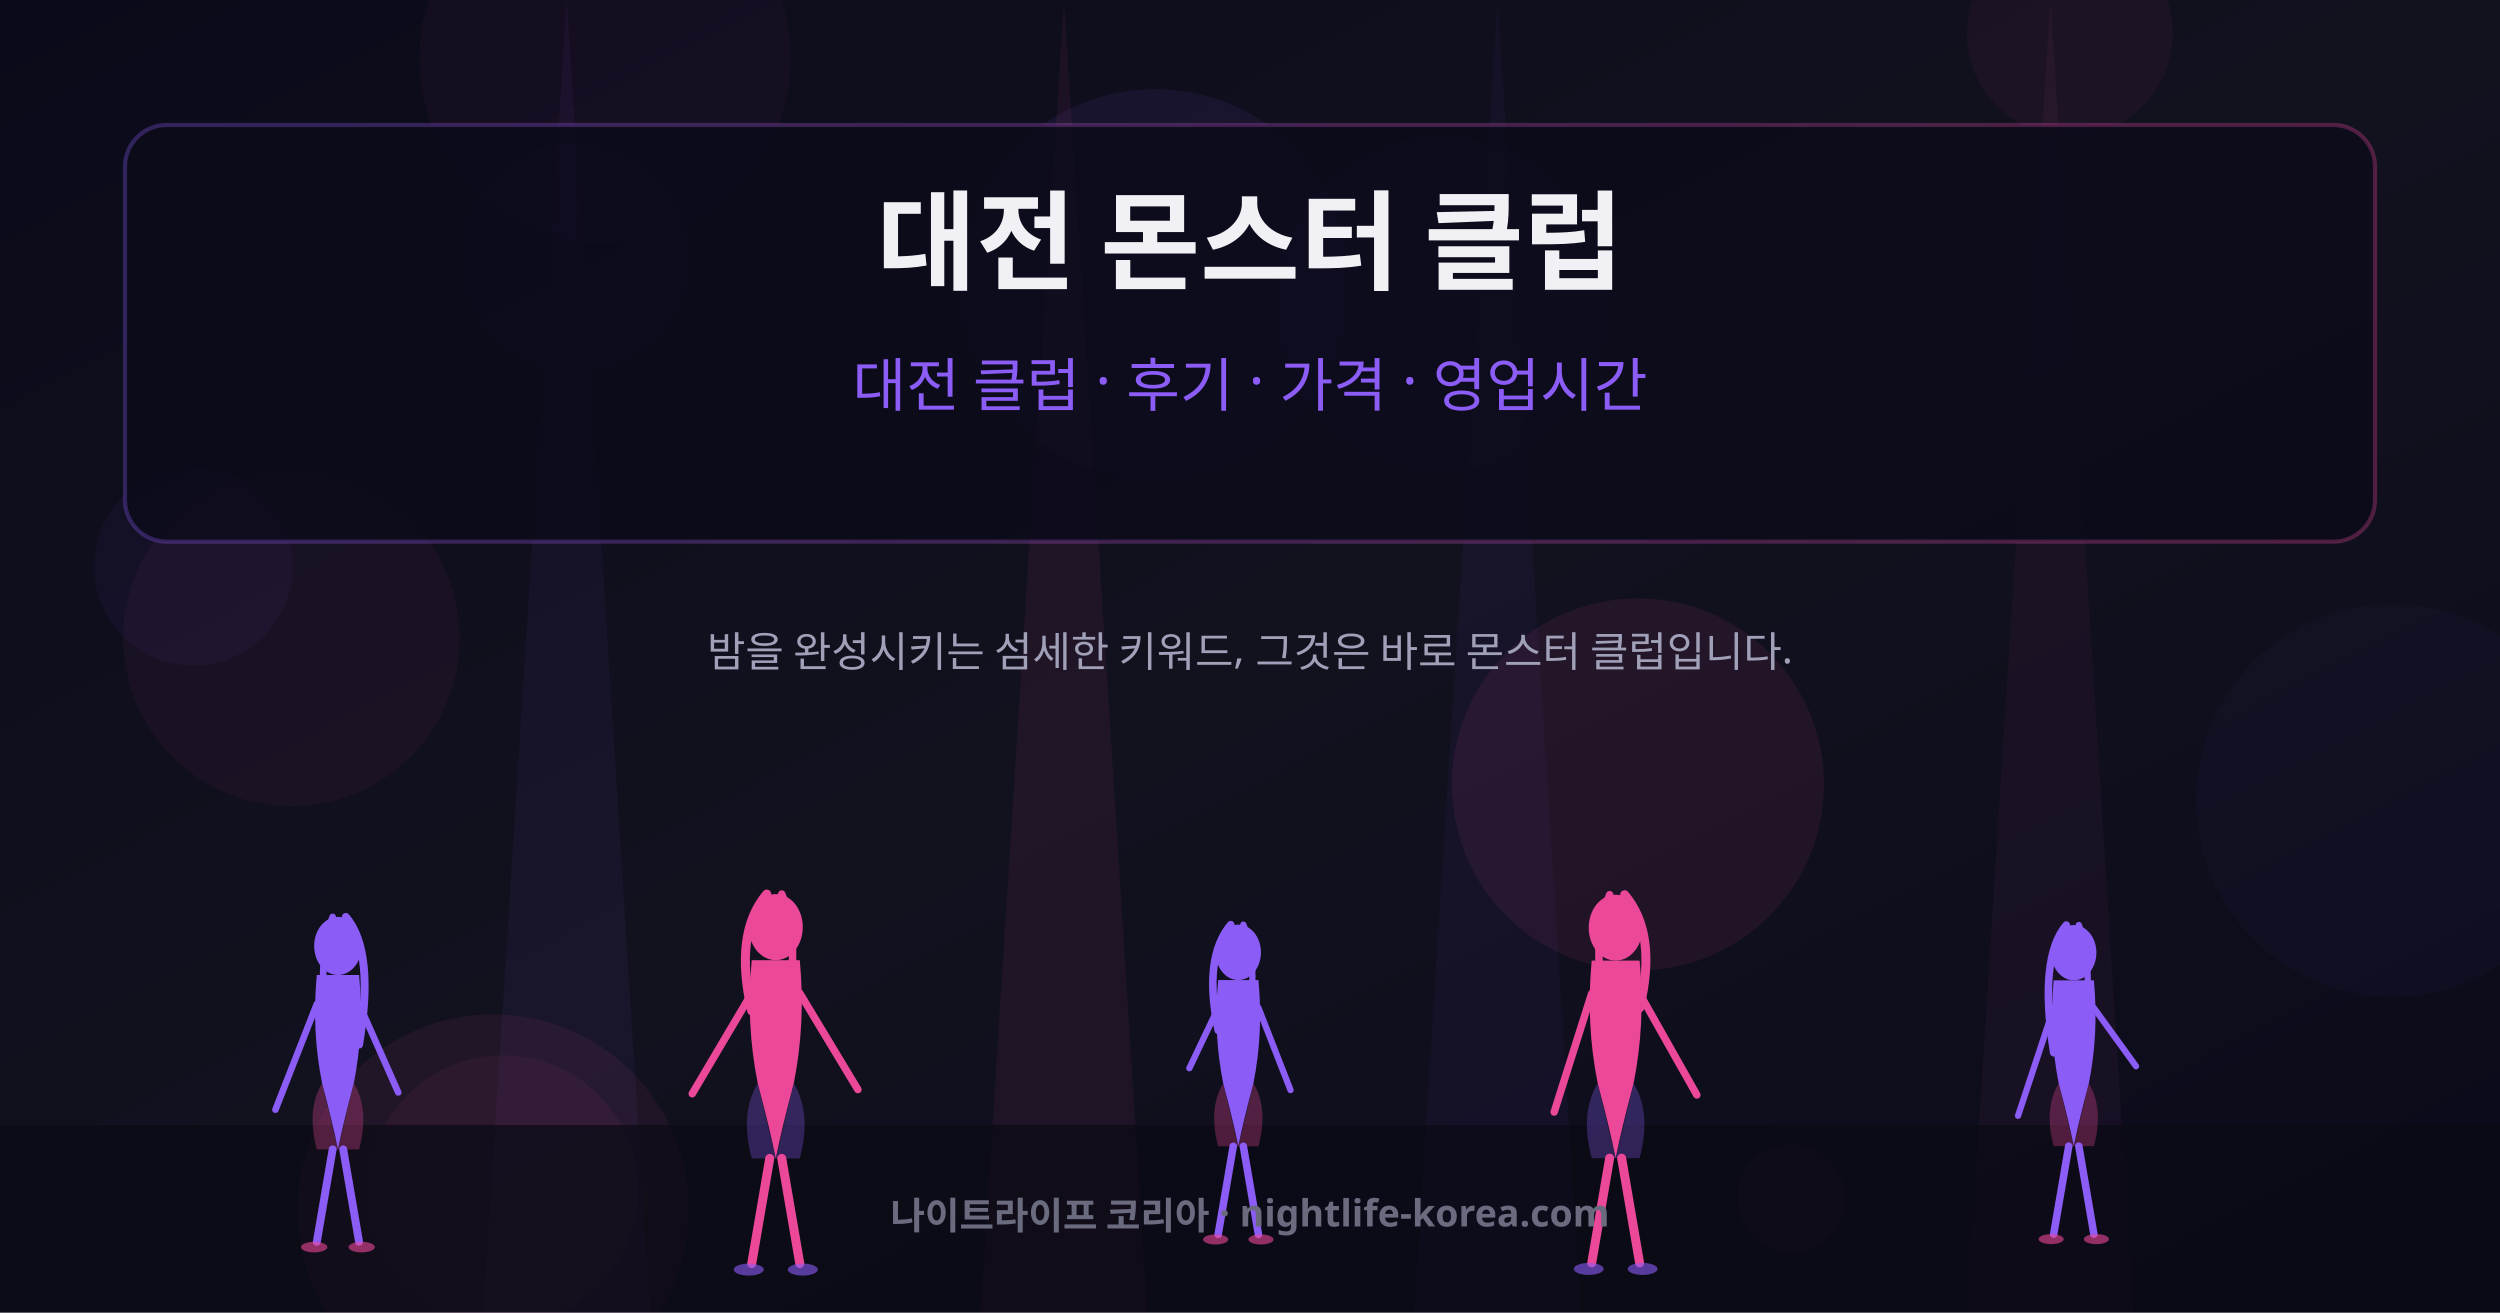
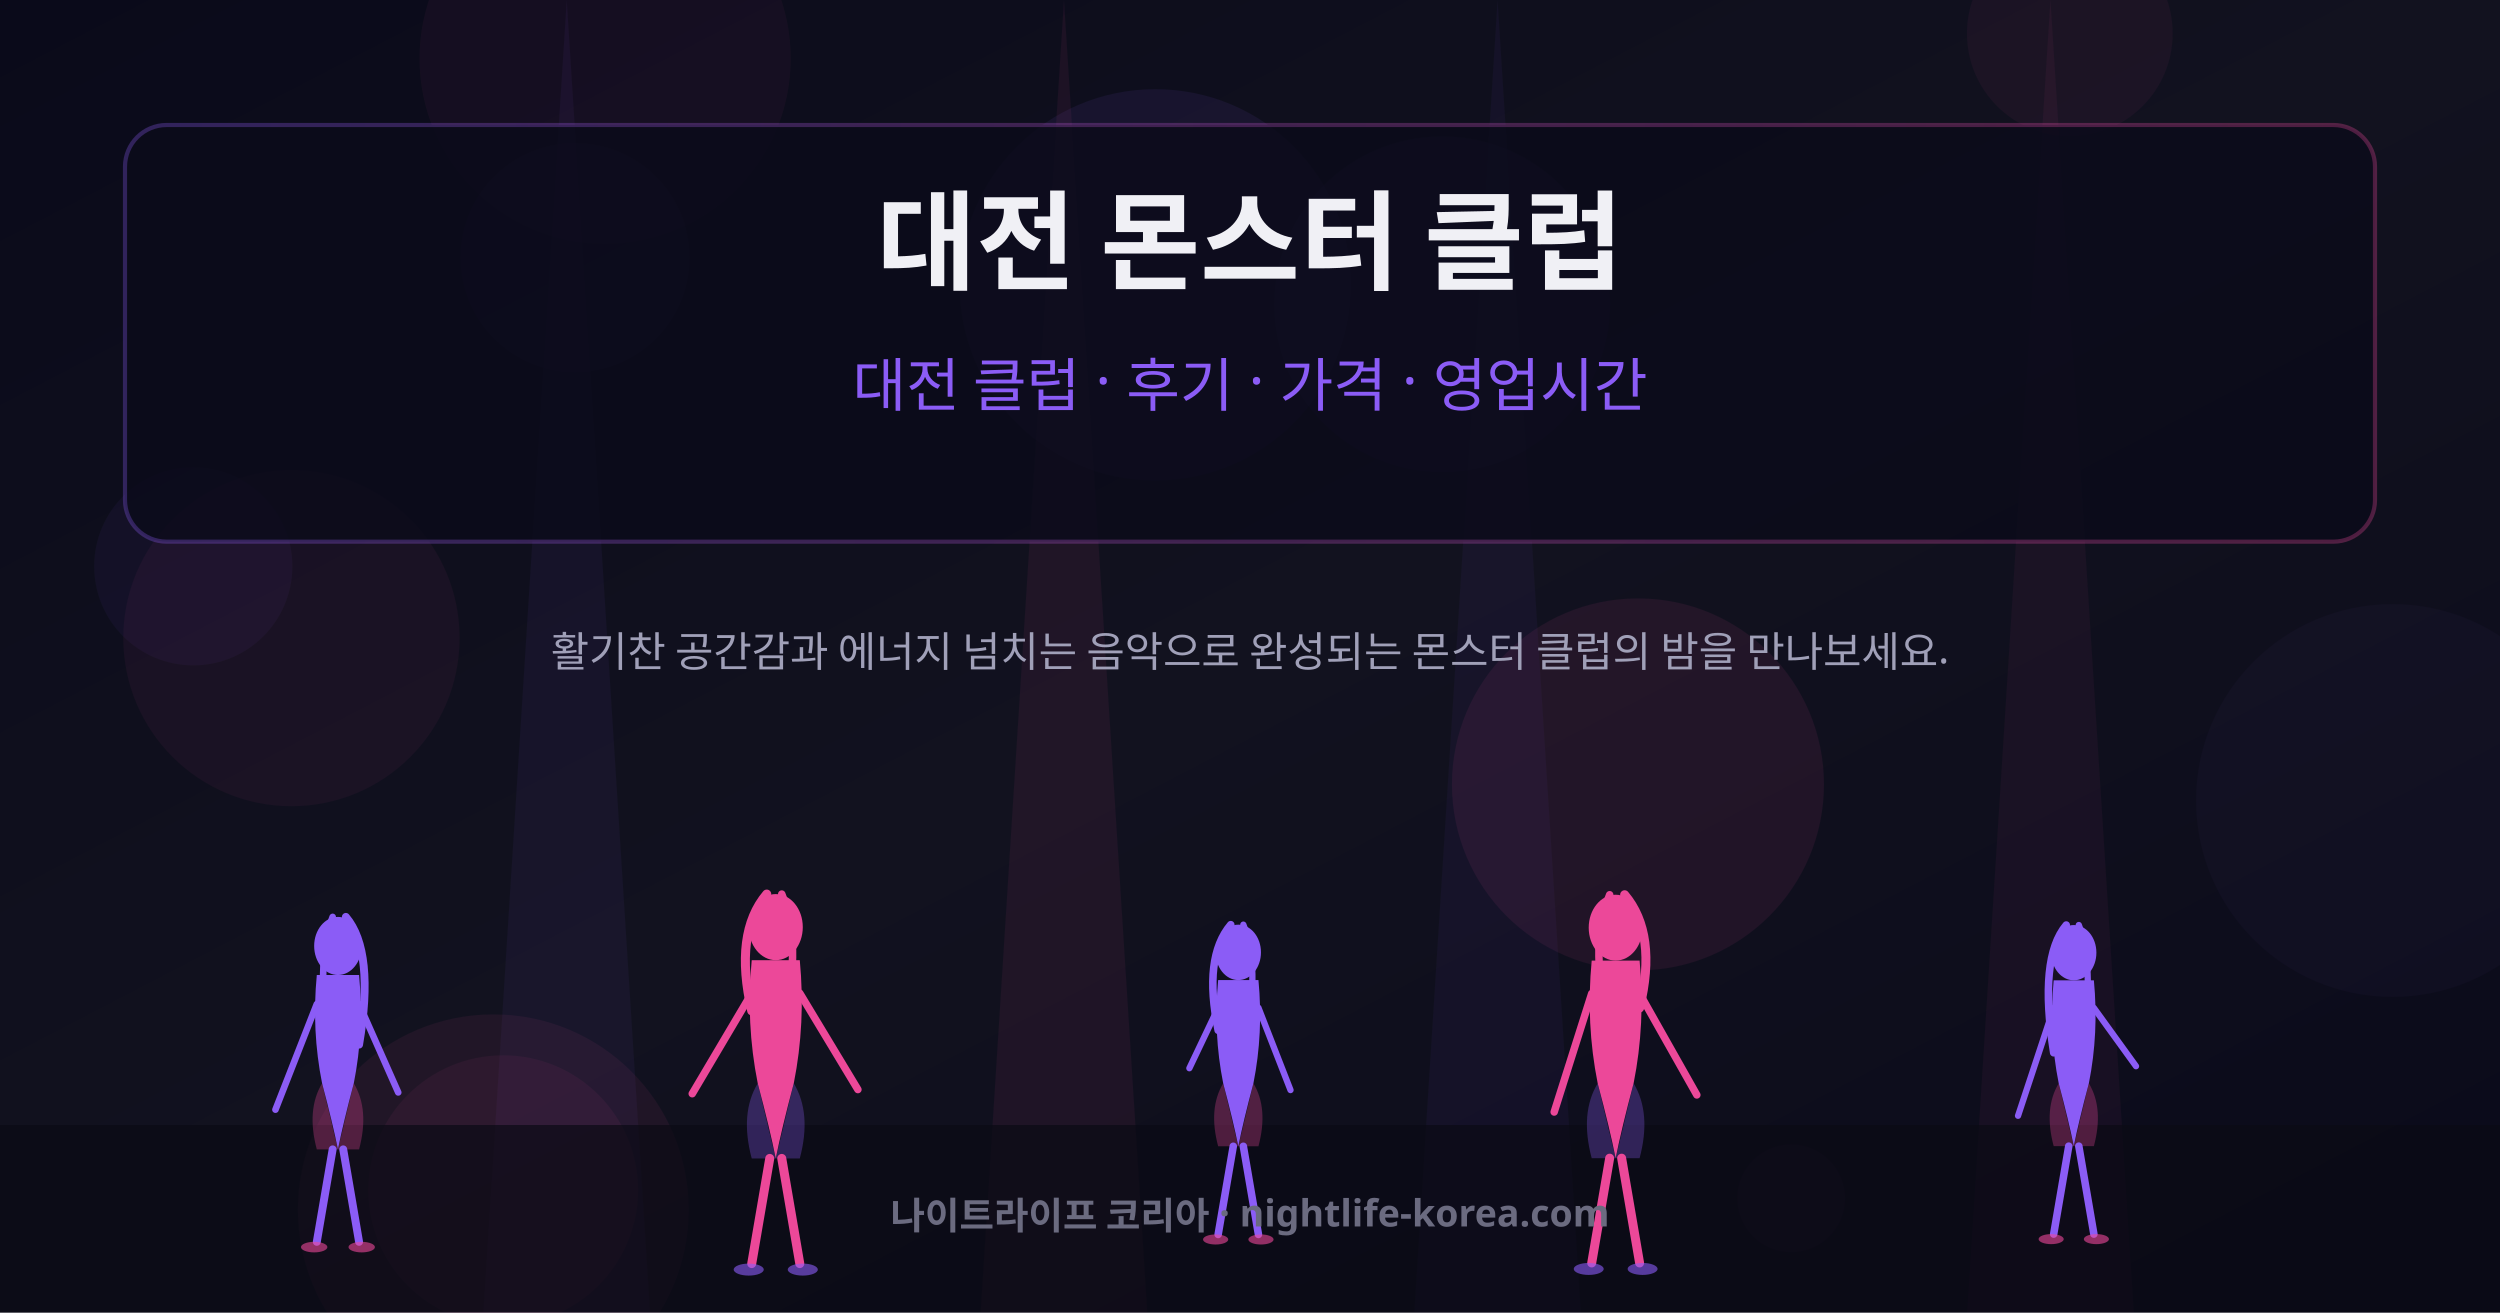
<svg xmlns="http://www.w3.org/2000/svg" viewBox="0 0 1200 630" width="1200" height="630">
  <defs>
    <linearGradient id="ogbg" x1="0%" y1="0%" x2="100%" y2="100%">
      <stop offset="0%" style="stop-color:#0a0a1a" />
      <stop offset="50%" style="stop-color:#12121f" />
      <stop offset="100%" style="stop-color:#0a0a1a" />
    </linearGradient>
    <linearGradient id="ogtxt" x1="0%" y1="0%" x2="100%" y2="0%">
      <stop offset="0%" style="stop-color:#8b5cf6" />
      <stop offset="100%" style="stop-color:#ec4899" />
    </linearGradient>
  </defs>
  <rect width="1200" height="630" fill="url(#ogbg)" />
  <polygon points="272.03,0 232.03,630 312.03,630" fill="#8b5cf6" opacity="0.057" />
  <polygon points="510.706,0 470.706,630 550.706,630" fill="#ec4899" opacity="0.07" />
  <polygon points="718.835,0 678.835,630 758.835,630" fill="#8b5cf6" opacity="0.047" />
  <polygon points="984.214,0 944.214,630 1024.214,630" fill="#ec4899" opacity="0.051" />
  <circle cx="1148.39" cy="384.246" r="94.284" fill="#8b5cf6" opacity="0.031" />
  <circle cx="92.778" cy="271.822" r="47.594" fill="#8b5cf6" opacity="0.05" />
  <circle cx="993.514" cy="16.052" r="49.369" fill="#ec4899" opacity="0.054" />
  <circle cx="290.461" cy="28.058" r="89.087" fill="#ec4899" opacity="0.045" />
  <circle cx="276.012" cy="123.655" r="55.033" fill="#8b5cf6" opacity="0.045" />
  <circle cx="139.891" cy="306.26" r="80.715" fill="#ec4899" opacity="0.052" />
  <circle cx="786.222" cy="376.517" r="89.295" fill="#ec4899" opacity="0.079" />
  <circle cx="236.802" cy="580.717" r="93.819" fill="#ec4899" opacity="0.068" />
  <circle cx="241.519" cy="571.305" r="64.764" fill="#ec4899" opacity="0.06" />
  <circle cx="692.224" cy="146.077" r="80.617" fill="#8b5cf6" opacity="0.074" />
  <circle cx="859.758" cy="575.179" r="25.91" fill="#ec4899" opacity="0.038" />
  <circle cx="554.54" cy="136.719" r="93.911" fill="#8b5cf6" opacity="0.08" />
  <rect x="0" y="540" width="1200" height="90" fill="#0a0a14" opacity="0.7" />
  <g transform="translate(162.209,520) scale(1.268)">
    <ellipse cx="0" cy="-52" rx="9" ry="11" fill="#8b5cf6" />
    <path d="M3,-63 Q14,-50 8,-14.662" stroke="#8b5cf6" stroke-width="3" fill="none" stroke-linecap="round" />
    <path d="M-2,-63 Q-8,-48 -4,-17.662" stroke="#8b5cf6" stroke-width="2.5" fill="none" stroke-linecap="round" />
    <path d="M-8,-41 Q-10,-20 -6,0 Q-2,15 0,25 Q2,15 6,0 Q10,-20 8,-41 Z" fill="#8b5cf6" />
    <path d="M-6,0 Q-12,10 -8,25 L0,25 Z" fill="#ec4899" opacity="0.3" />
    <path d="M6,0 Q12,10 8,25 L0,25 Z" fill="#ec4899" opacity="0.3" />
    <line x1="-2" y1="25" x2="-8" y2="60" stroke="#8b5cf6" stroke-width="3" stroke-linecap="round" />
    <line x1="2" y1="25" x2="8" y2="60" stroke="#8b5cf6" stroke-width="3" stroke-linecap="round" />
    <ellipse cx="-9" cy="62" rx="5" ry="2" fill="#ec4899" opacity="0.6" />
    <ellipse cx="9" cy="62" rx="5" ry="2" fill="#ec4899" opacity="0.6" />
    <line x1="-8" y1="-30" x2="-23.656" y2="9.964" stroke="#8b5cf6" stroke-width="2.5" stroke-linecap="round" />
    <line x1="8" y1="-30" x2="22.824" y2="3.441" stroke="#8b5cf6" stroke-width="2.5" stroke-linecap="round" />
  </g>
  <g transform="translate(372.362,520) scale(1.441955)">
    <ellipse cx="0" cy="-52" rx="9" ry="11" fill="#ec4899" />
    <path d="M-3,-63 Q-14,-50 -8,-24.124" stroke="#ec4899" stroke-width="3" fill="none" stroke-linecap="round" />
    <path d="M2,-63 Q8,-48 4,-27.124" stroke="#ec4899" stroke-width="2.5" fill="none" stroke-linecap="round" />
    <path d="M-8,-41 Q-10,-20 -6,0 Q-2,15 0,25 Q2,15 6,0 Q10,-20 8,-41 Z" fill="#ec4899" />
    <path d="M-6,0 Q-12,10 -8,25 L0,25 Z" fill="#8b5cf6" opacity="0.3" />
    <path d="M6,0 Q12,10 8,25 L0,25 Z" fill="#8b5cf6" opacity="0.3" />
    <line x1="-2" y1="25" x2="-8" y2="60" stroke="#ec4899" stroke-width="3" stroke-linecap="round" />
    <line x1="2" y1="25" x2="8" y2="60" stroke="#ec4899" stroke-width="3" stroke-linecap="round" />
    <ellipse cx="-9" cy="62" rx="5" ry="2" fill="#8b5cf6" opacity="0.6" />
    <ellipse cx="9" cy="62" rx="5" ry="2" fill="#8b5cf6" opacity="0.6" />
    <line x1="-8" y1="-30" x2="-27.797" y2="3.451" stroke="#ec4899" stroke-width="2.5" stroke-linecap="round" />
    <line x1="8" y1="-30" x2="27.341" y2="2.067" stroke="#ec4899" stroke-width="2.5" stroke-linecap="round" />
  </g>
  <g transform="translate(594.385,520) scale(1.208868)">
    <ellipse cx="0" cy="-52" rx="9" ry="11" fill="#8b5cf6" />
    <path d="M-3,-63 Q-14,-50 -8,-21.056" stroke="#8b5cf6" stroke-width="3" fill="none" stroke-linecap="round" />
    <path d="M2,-63 Q8,-48 4,-24.056" stroke="#8b5cf6" stroke-width="2.5" fill="none" stroke-linecap="round" />
    <path d="M-8,-41 Q-10,-20 -6,0 Q-2,15 0,25 Q2,15 6,0 Q10,-20 8,-41 Z" fill="#8b5cf6" />
    <path d="M-6,0 Q-12,10 -8,25 L0,25 Z" fill="#ec4899" opacity="0.3" />
    <path d="M6,0 Q12,10 8,25 L0,25 Z" fill="#ec4899" opacity="0.3" />
    <line x1="-2" y1="25" x2="-8" y2="60" stroke="#8b5cf6" stroke-width="3" stroke-linecap="round" />
    <line x1="2" y1="25" x2="8" y2="60" stroke="#8b5cf6" stroke-width="3" stroke-linecap="round" />
    <ellipse cx="-9" cy="62" rx="5" ry="2" fill="#ec4899" opacity="0.6" />
    <ellipse cx="9" cy="62" rx="5" ry="2" fill="#ec4899" opacity="0.6" />
    <line x1="-8" y1="-30" x2="-19.429" y2="-6" stroke="#8b5cf6" stroke-width="2.5" stroke-linecap="round" />
    <line x1="8" y1="-30" x2="20.731" y2="2.667" stroke="#8b5cf6" stroke-width="2.5" stroke-linecap="round" />
  </g>
  <g transform="translate(775.5114,520) scale(1.436915)">
    <ellipse cx="0" cy="-52" rx="9" ry="11" fill="#ec4899" />
    <path d="M3,-63 Q14,-50 8,-25.159" stroke="#ec4899" stroke-width="3" fill="none" stroke-linecap="round" />
    <path d="M-2,-63 Q-8,-48 -4,-28.159" stroke="#ec4899" stroke-width="2.5" fill="none" stroke-linecap="round" />
    <path d="M-8,-41 Q-10,-20 -6,0 Q-2,15 0,25 Q2,15 6,0 Q10,-20 8,-41 Z" fill="#ec4899" />
    <path d="M-6,0 Q-12,10 -8,25 L0,25 Z" fill="#8b5cf6" opacity="0.3" />
    <path d="M6,0 Q12,10 8,25 L0,25 Z" fill="#8b5cf6" opacity="0.3" />
    <line x1="-2" y1="25" x2="-8" y2="60" stroke="#ec4899" stroke-width="3" stroke-linecap="round" />
    <line x1="2" y1="25" x2="8" y2="60" stroke="#ec4899" stroke-width="3" stroke-linecap="round" />
    <ellipse cx="-9" cy="62" rx="5" ry="2" fill="#8b5cf6" opacity="0.6" />
    <ellipse cx="9" cy="62" rx="5" ry="2" fill="#8b5cf6" opacity="0.6" />
    <line x1="-8" y1="-30" x2="-20.534" y2="9.583" stroke="#ec4899" stroke-width="2.5" stroke-linecap="round" />
    <line x1="8" y1="-30" x2="27.118" y2="3.876" stroke="#ec4899" stroke-width="2.5" stroke-linecap="round" />
  </g>
  <g transform="translate(995.4151,520) scale(1.20608)">
    <ellipse cx="0" cy="-52" rx="9" ry="11" fill="#8b5cf6" />
    <path d="M-3,-63 Q-14,-50 -8,-12.163" stroke="#8b5cf6" stroke-width="3" fill="none" stroke-linecap="round" />
    <path d="M2,-63 Q8,-48 4,-15.163" stroke="#8b5cf6" stroke-width="2.5" fill="none" stroke-linecap="round" />
    <path d="M-8,-41 Q-10,-20 -6,0 Q-2,15 0,25 Q2,15 6,0 Q10,-20 8,-41 Z" fill="#8b5cf6" />
    <path d="M-6,0 Q-12,10 -8,25 L0,25 Z" fill="#ec4899" opacity="0.3" />
    <path d="M6,0 Q12,10 8,25 L0,25 Z" fill="#ec4899" opacity="0.3" />
    <line x1="-2" y1="25" x2="-8" y2="60" stroke="#8b5cf6" stroke-width="3" stroke-linecap="round" />
    <line x1="2" y1="25" x2="8" y2="60" stroke="#8b5cf6" stroke-width="3" stroke-linecap="round" />
    <ellipse cx="-9" cy="62" rx="5" ry="2" fill="#ec4899" opacity="0.6" />
    <ellipse cx="9" cy="62" rx="5" ry="2" fill="#ec4899" opacity="0.6" />
    <line x1="-8" y1="-30" x2="-22.185" y2="12.912" stroke="#8b5cf6" stroke-width="2.5" stroke-linecap="round" />
    <line x1="8" y1="-30" x2="24.764" y2="-6.818" stroke="#8b5cf6" stroke-width="2.5" stroke-linecap="round" />
  </g>
  <rect x="60" y="60" width="1080" height="200" rx="20" fill="#0a0a1a" opacity="0.85" />
  <rect x="60" y="60" width="1080" height="200" rx="20" fill="none" stroke="url(#ogtxt)" stroke-width="2" opacity="0.3" />
  <text x="600" y="135" text-anchor="middle" font-family="'Noto Sans KR',sans-serif" font-size="52" font-weight="800" fill="#f0f0f5">대전 몬스터 클럽</text>
  <text x="600" y="195" text-anchor="middle" font-family="'Noto Sans KR',sans-serif" font-size="28" font-weight="500" fill="#8b5cf6">대전 클럽 · 후기 · 가격 · 영업시간</text>
  <rect x="60" y="290" width="auto" height="40" rx="20" fill="#8b5cf6" opacity="0.15" />
-   <text x="600" y="320" text-anchor="middle" font-family="'Noto Sans KR',sans-serif" font-size="20" fill="#a0a0b8">밤을 완성시키는 섬세한 키워드, 그것은 바로 몬스터 클럽입니다.</text>
+   <text x="600" y="320" text-anchor="middle" font-family="'Noto Sans KR',sans-serif" font-size="20" fill="#a0a0b8">활기찬 공간감과 에너지 넘치는 음악으로 완성되는 몬스터 클럽의 밤을 만나보세요.</text>
  <text x="600" y="590" text-anchor="middle" font-family="'Noto Sans KR',sans-serif" font-size="18" font-weight="600" fill="#6b6b80">나이트라이프 코리아 · nightlife-korea.com</text>
</svg>
